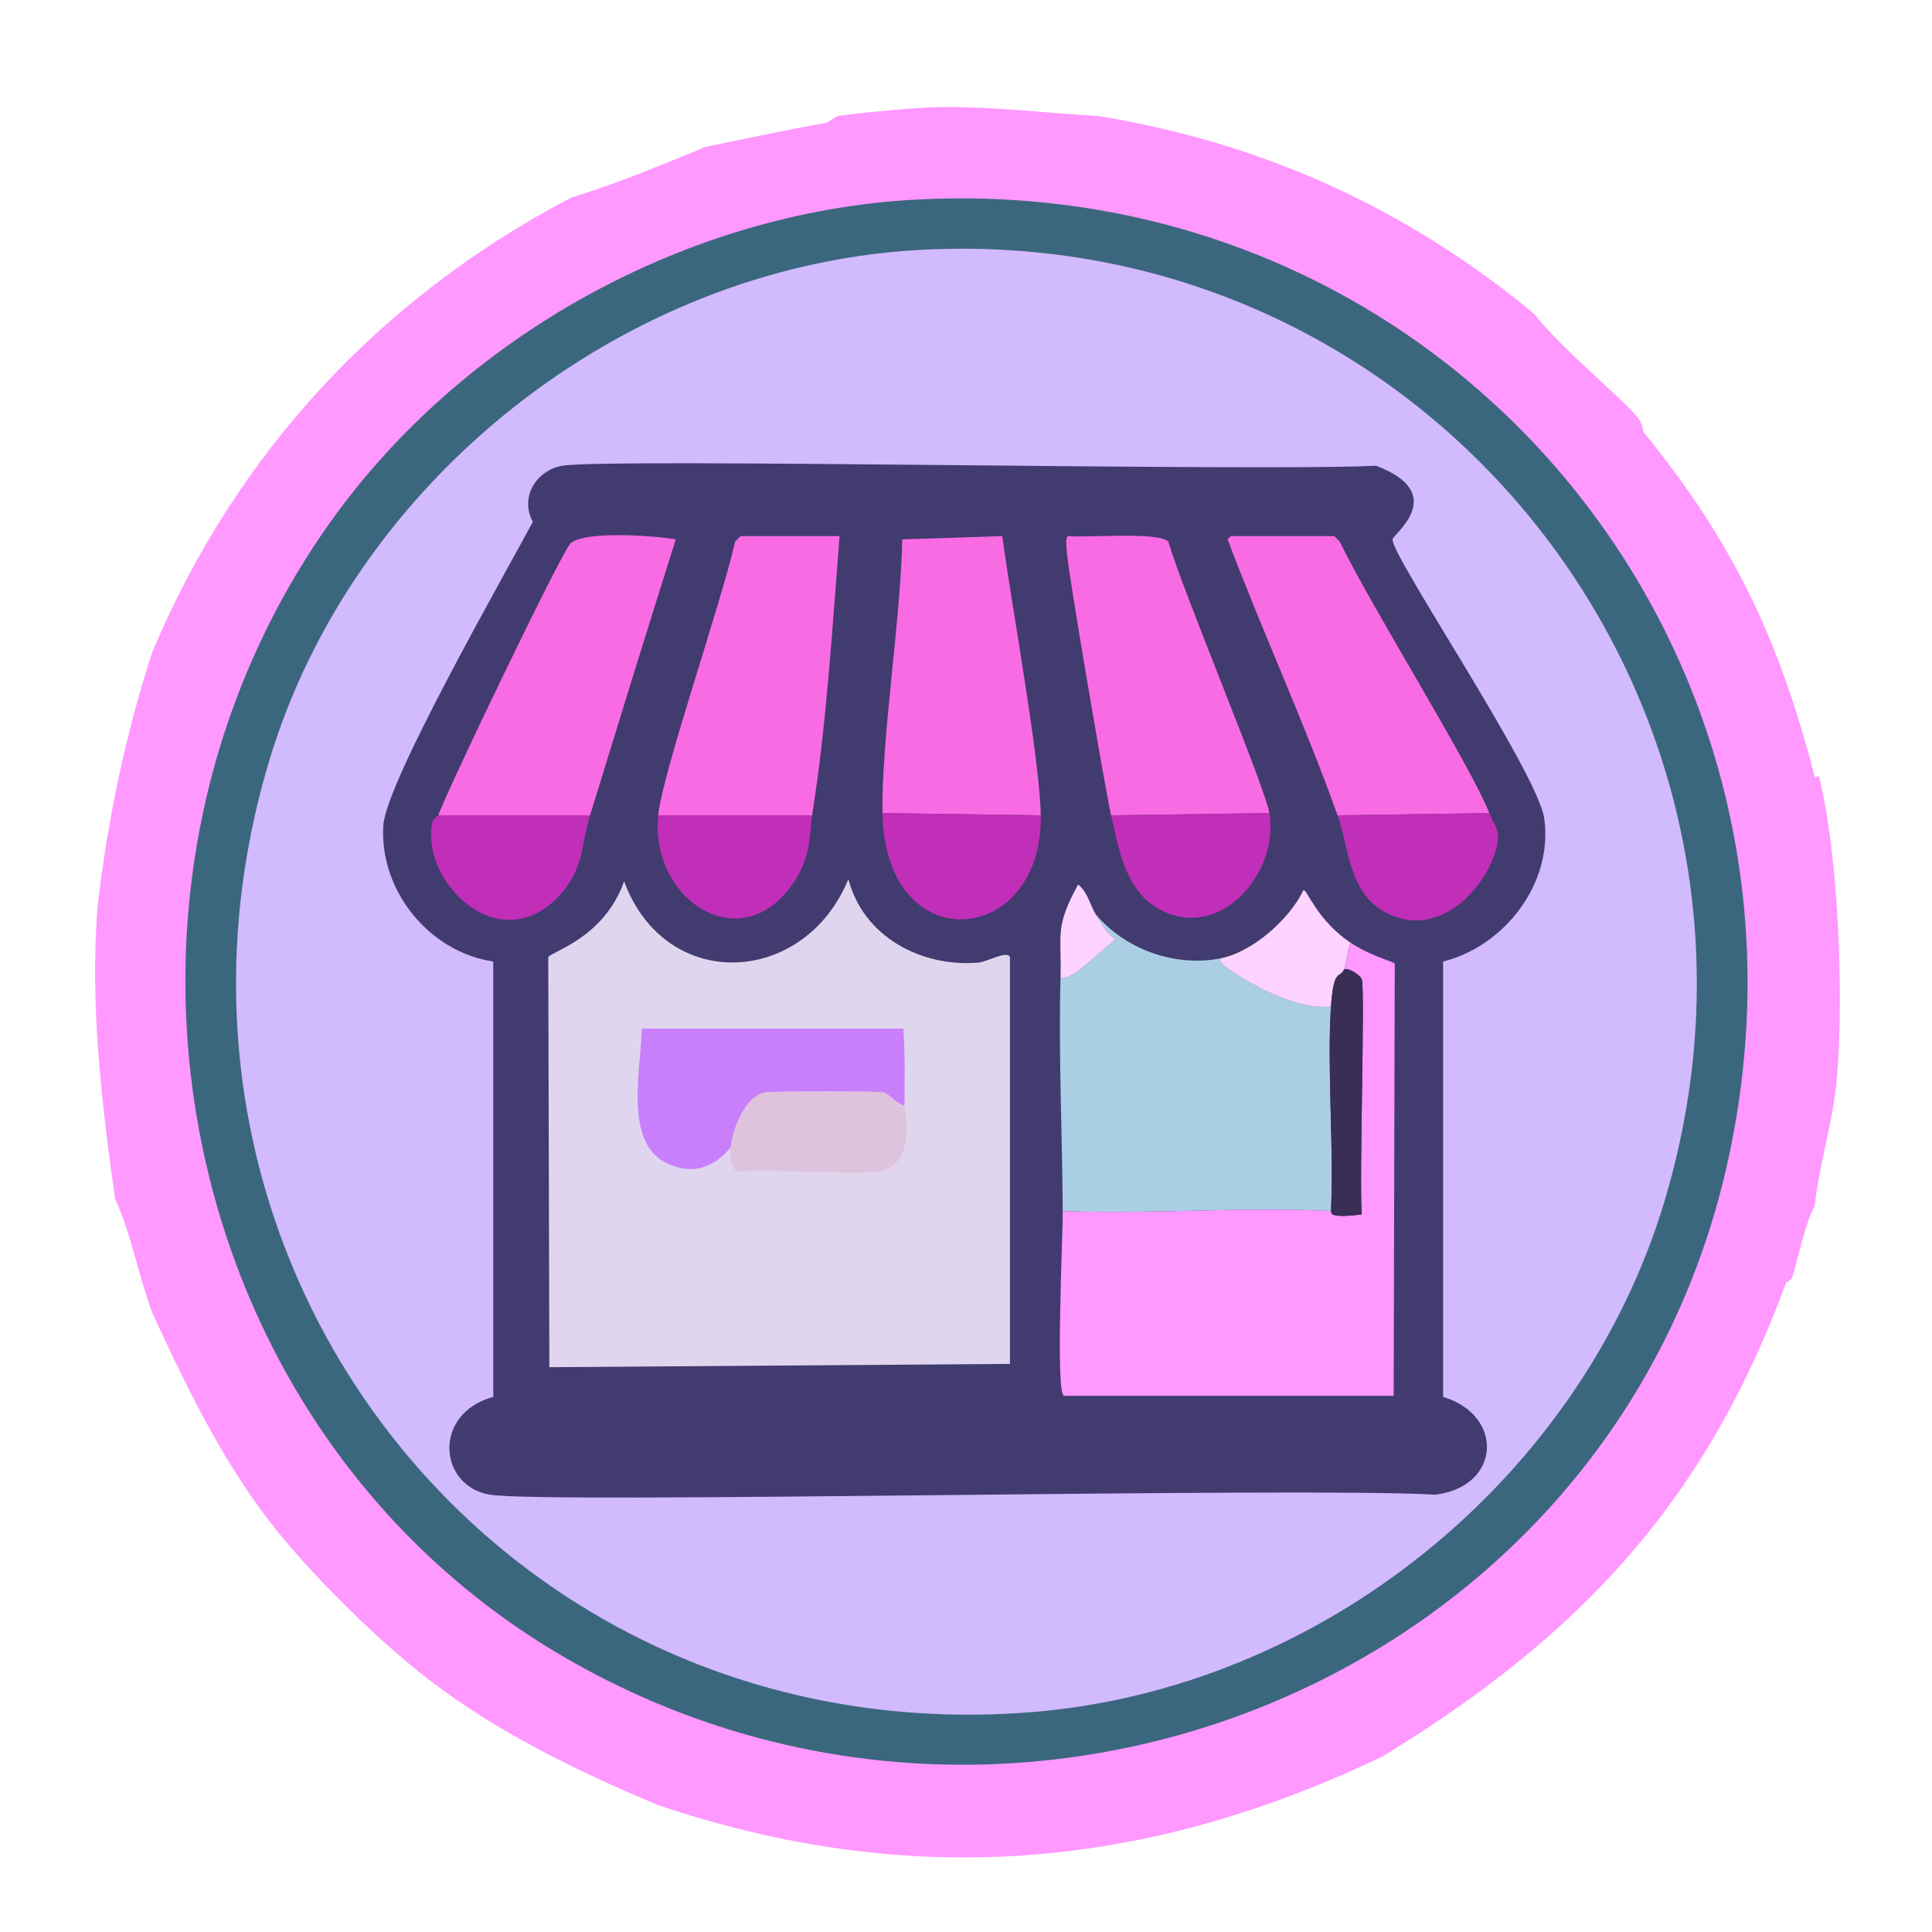
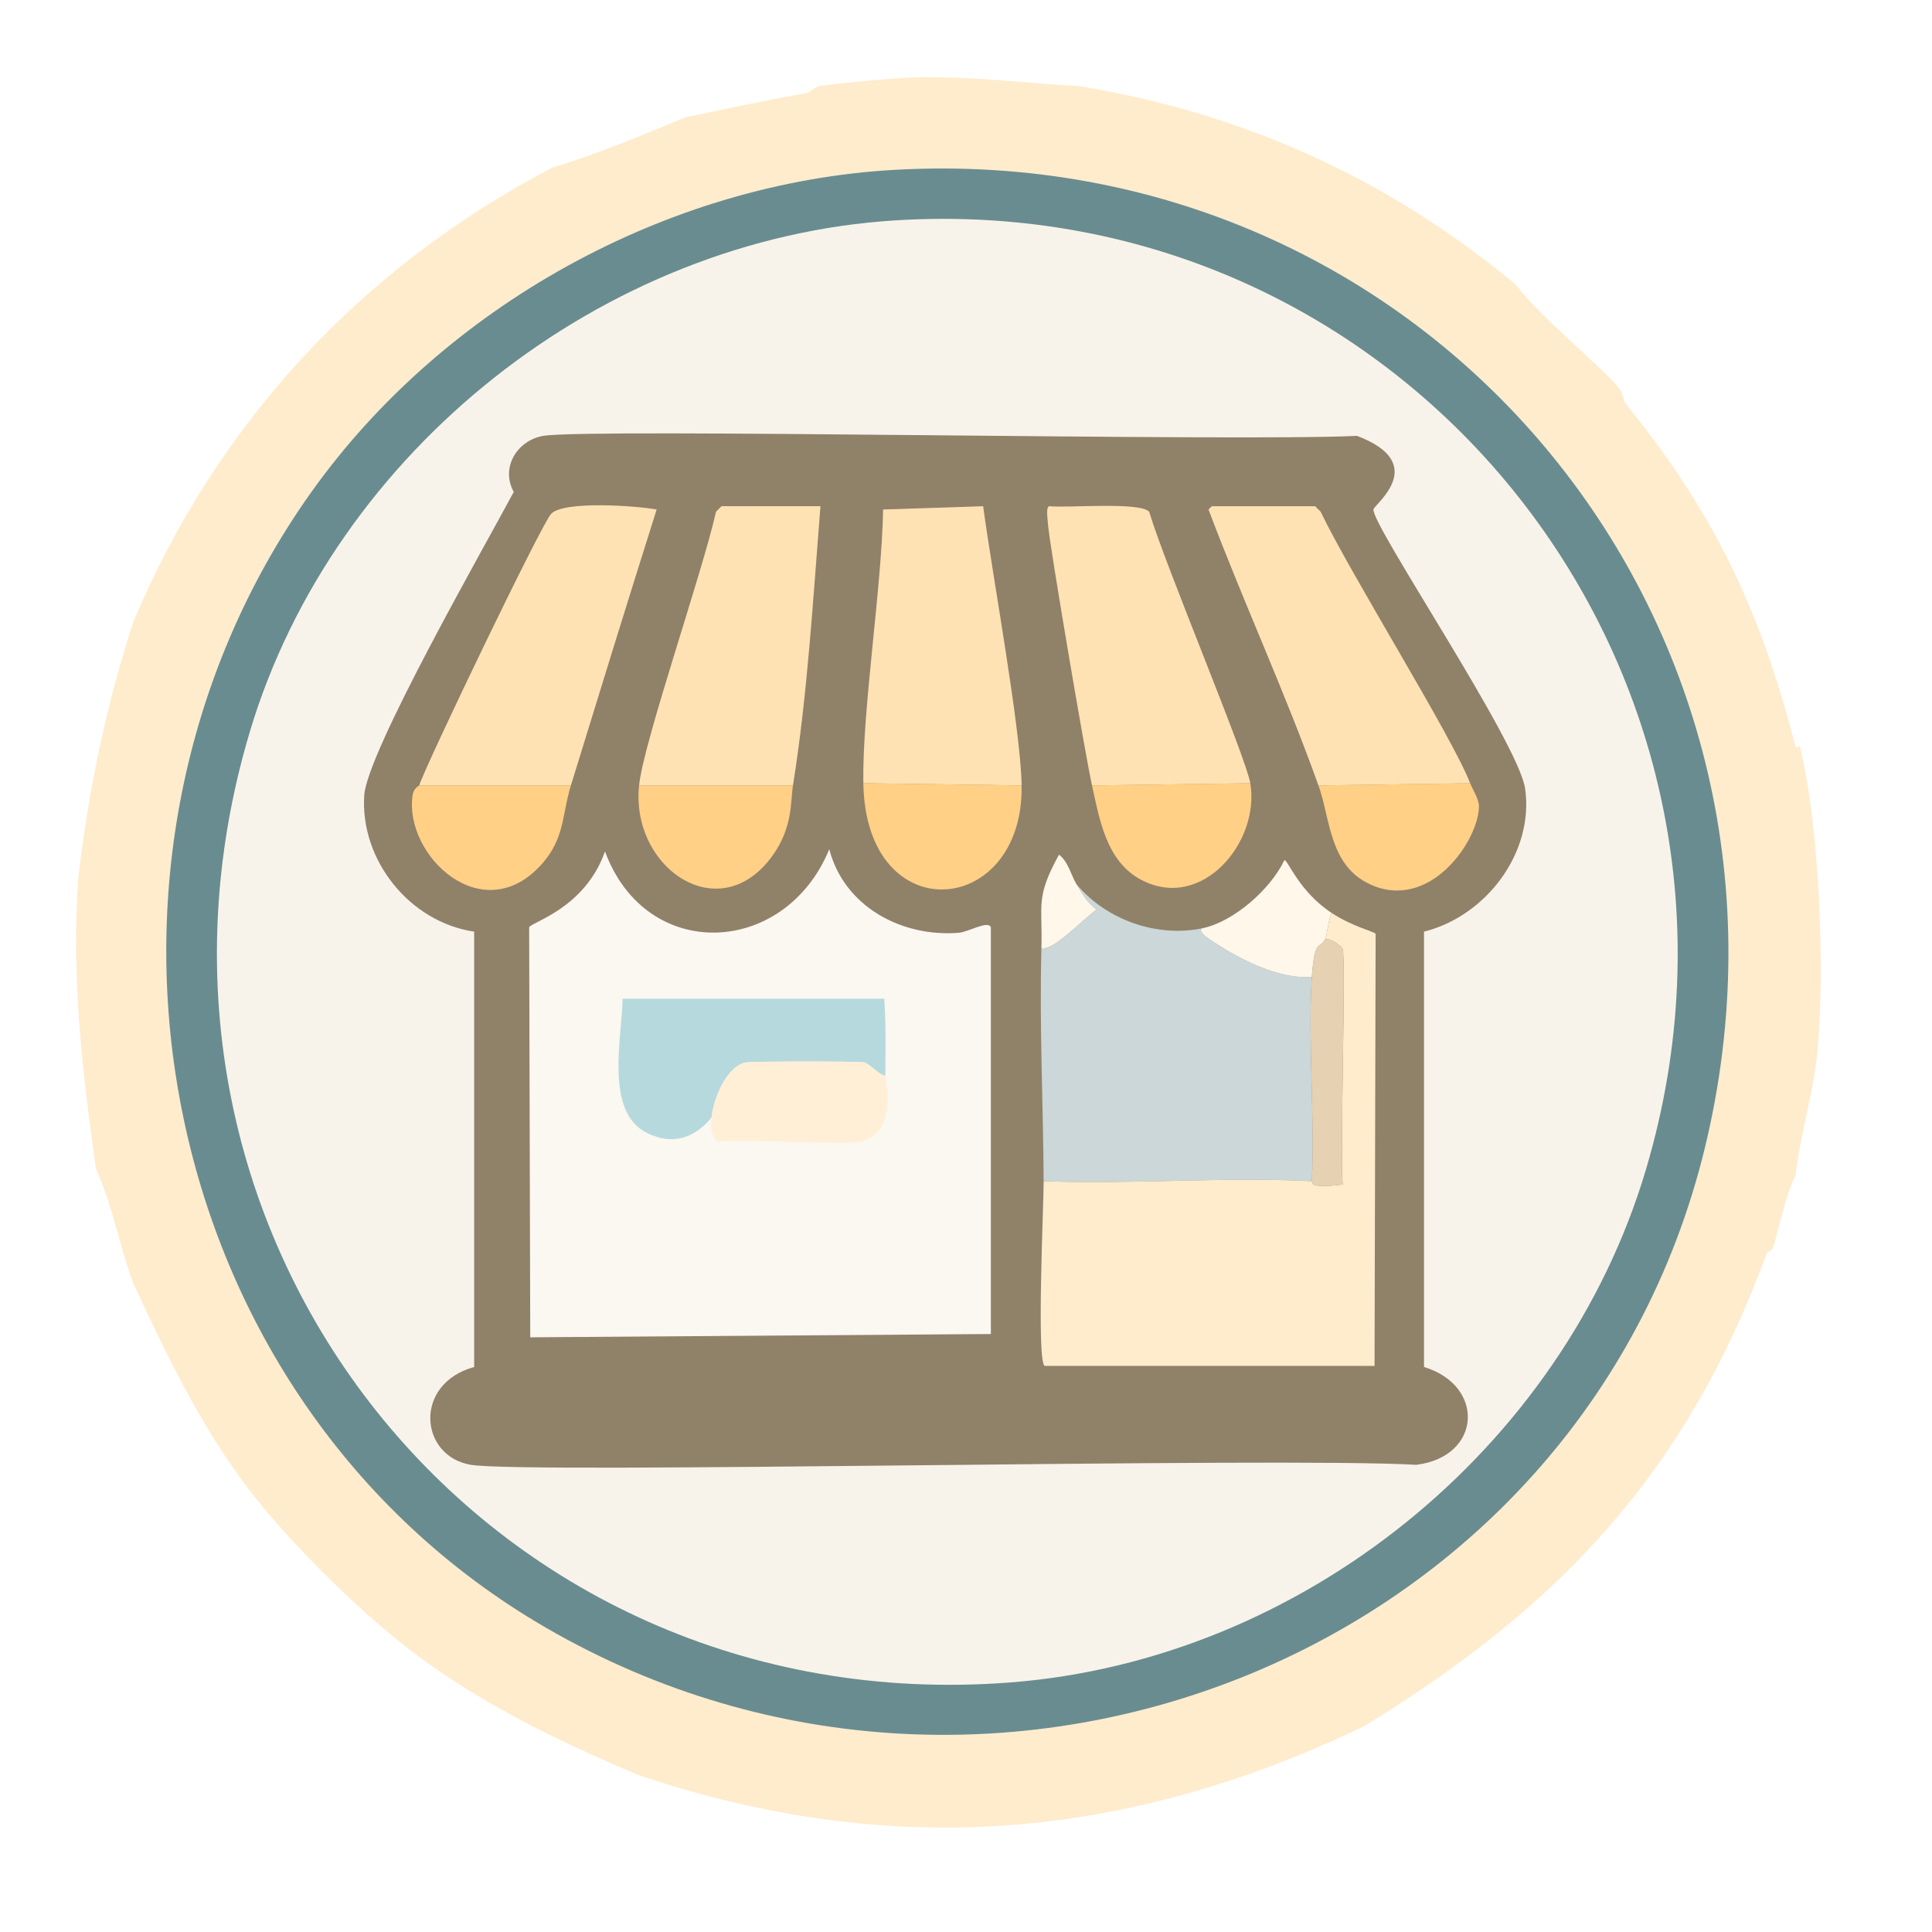
<svg xmlns="http://www.w3.org/2000/svg" id="Layer_1" data-name="Layer 1" viewBox="0 0 1080 1080">
  <defs>
    <style>
      .cls-1 {
-         fill: #ffd3ff;
+         fill: #ffefd7;
      }

      .cls-1, .cls-2, .cls-3, .cls-4, .cls-5, .cls-6, .cls-7, .cls-8, .cls-9, .cls-10, .cls-11, .cls-12 {
        stroke-width: 0px;
      }

      .cls-2 {
-         fill: #f96be3;
+         fill: #fff7ea;
      }

      .cls-3 {
-         fill: #aacfe5;
+         fill: #ffd085;
      }

      .cls-4 {
-         fill: #413b70;
+         fill: #ffeccd;
      }

      .cls-5 {
-         fill: #392e56;
+         fill: #ffe2b3;
      }

      .cls-6 {
-         fill: #3b677e;
+         fill: #f8f3ea;
      }

      .cls-7 {
-         fill: #ddc3db;
+         fill: #b6d9dd;
      }

      .cls-8 {
-         fill: #e0d5ee;
+         fill: #e6d1b2;
      }

      .cls-9 {
-         fill: #c12eb7;
+         fill: #fbf7f1;
      }

      .cls-10 {
-         fill: #c97efb;
+         fill: #cbd7d8;
      }

      .cls-11 {
-         fill: #d2baff;
+         fill: #698c90;
      }

      .cls-12 {
-         fill: #ff98ff;
+         fill: #908169;
      }
    </style>
  </defs>
-   <path class="cls-12" d="m520.95,60c31.3-.91,62.31,3.07,93.41,4.92,91.52,15.07,171.93,51.42,243.36,110.62,14.35,18.64,47,45.2,57.15,57.15,3.97,4.68,3.39,8.24,3.69,8.6,50.15,61.47,76.11,116.17,95.87,192.97.41,1.6,1.69-1.4,2.46,0,10.97,44.08,13.93,124.22,9.83,169.61-2.12,23.47-9.76,46.61-12.29,70.06-5.5,10.85-8.54,26.4-12.29,39.33-1.13,3.18-3.55,3.32-3.69,3.69-44.82,122.34-115.25,197.54-225.54,264.87-133.32,63.89-265.02,74.58-405.6,27.04-43.19-18.24-85.04-38.36-122.91-66.37-30.59-22.62-72.3-63.71-95.25-94.02-26.6-35.13-45.53-74.63-63.91-114.3-7.77-20.81-12.04-45-20.89-63.91-7.61-53.93-14.03-108.44-9.83-163.47,5.7-48.66,15.54-96.12,30.73-142.57,46.71-111.02,127.46-197.93,234.14-253.81,25.68-7.73,50.76-18.38,74.97-28.27,20.82-4.33,44.83-9.45,67.6-13.52.67-.12,5.52-3.58,6.15-3.69,10.55-1.73,41.99-4.6,52.85-4.92Z" />
-   <path class="cls-6" d="m511.12,111.63c297.28-16.5,520.04,250.02,454.15,540.18-65.29,287.53-396.95,421.33-649.57,274.7C95.14,798.49,38.2,497.48,184.79,291.69c73.94-103.8,198.95-172.99,326.32-180.06Z" />
+   <path class="cls-4" d="m510.26,43.3c31.3-.91,62.31,3.07,93.41,4.92,91.52,15.07,171.93,51.42,243.36,110.62,14.35,18.64,47,45.2,57.15,57.15,3.97,4.68,3.39,8.24,3.69,8.6,50.15,61.47,76.11,116.17,95.87,192.97.41,1.6,1.69-1.4,2.46,0,10.97,44.08,13.93,124.22,9.83,169.61-2.12,23.47-9.76,46.61-12.29,70.06-5.5,10.85-8.54,26.4-12.29,39.33-1.13,3.18-3.55,3.32-3.69,3.69-44.82,122.34-115.25,197.54-225.54,264.87-133.32,63.89-265.02,74.58-405.6,27.04-43.19-18.24-85.04-38.36-122.91-66.37-30.59-22.62-72.3-63.71-95.25-94.02-26.6-35.13-45.53-74.63-63.91-114.3-7.77-20.81-12.04-45-20.89-63.91-7.61-53.93-14.03-108.44-9.83-163.47,5.7-48.66,15.54-96.12,30.73-142.57,46.71-111.02,127.46-197.93,234.14-253.81,25.68-7.73,50.76-18.38,74.97-28.27,20.82-4.33,44.83-9.45,67.6-13.52.67-.12,5.52-3.58,6.15-3.69,10.55-1.73,41.99-4.6,52.85-4.92Z" />
+   <path class="cls-11" d="m500.43,94.92c297.28-16.5,520.04,250.02,454.15,540.18-65.29,287.53-396.95,421.33-649.57,274.7C84.45,781.79,27.51,480.78,174.11,274.98c73.94-103.8,198.95-172.99,326.32-180.06Z" />
  <g>
-     <path class="cls-11" d="m511.12,139.89c287.8-17.94,501.73,253.84,419.73,530.35-46.41,156.49-192.89,274.57-355.82,286.99-293.58,22.37-508.88-250.02-424.65-531.58,46.97-157.02,197.43-275.58,360.74-285.76Z" />
+     <path class="cls-6" d="m500.43,123.19c287.8-17.94,501.73,253.84,419.73,530.35-46.41,156.49-192.89,274.57-355.82,286.99-293.58,22.37-508.88-250.02-424.65-531.58,46.97-157.02,197.43-275.58,360.74-285.76Z" />
    <g>
-       <path class="cls-4" d="m314.46,260.34c26.28-4.36,387.61,3.33,454.76,0,41.04,15.56,9.52,38.39,9.22,41.17-.97,8.84,81.16,130.22,84.81,156.09,5.07,35.95-22.04,71.28-56.54,79.89v243.36c34.42,10.44,32.21,50.18-4.3,54.69-77-4.46-496.84,5.24-528.51,0-28.74-4.75-32.36-45.28,1.84-54.69v-243.36c-35.87-5.24-63.82-39.87-61.45-76.2,1.58-24.25,67.36-139.2,83.58-169.61-7.52-13.55,1.89-28.9,16.59-31.34Z" />
+       <path class="cls-12" d="m303.78,243.64c26.28-4.36,387.61,3.33,454.76,0,41.04,15.56,9.52,38.39,9.22,41.17-.97,8.84,81.16,130.22,84.81,156.09,5.07,35.95-22.04,71.28-56.54,79.89v243.36c34.42,10.44,32.21,50.18-4.3,54.69-77-4.46-496.84,5.24-528.51,0-28.74-4.75-32.36-45.28,1.84-54.69v-243.36c-35.87-5.24-63.82-39.87-61.45-76.2,1.58-24.25,67.36-139.2,83.58-169.61-7.52-13.55,1.89-28.9,16.59-31.34Z" />
      <g>
-         <path class="cls-3" d="m682.57,535.66c-1.94,1.69,2.15,4.69,4.3,6.15,15.59,10.53,38.61,22.75,57.15,20.89-2.31,33.2,1.73,79.26,0,114.3-48.3-2.5-101.14,1.87-149.95,0-.22-43.39-2.42-86.86-1.23-130.28,6.74,1.51,21.69-14.8,30.73-21.51-5.96-4.95-7.76-8.71-11.06-14.13,16.68,19.8,44.51,29.73,70.06,24.58Z" />
-         <path class="cls-1" d="m755.09,527.06c-1.82,3.59-2.43,12.06-3.69,14.75-2.63,5.64-5.84-1.17-7.37,20.89-18.55,1.86-41.57-10.36-57.15-20.89-2.16-1.46-6.24-4.45-4.3-6.15,17.72-3.57,38.32-21.83,46.09-38.1,1.97-.3,7.9,17.27,26.43,29.5Z" />
-         <path class="cls-1" d="m612.52,511.08c3.3,5.42,5.11,9.18,11.06,14.13-9.03,6.71-23.99,23.02-30.73,21.51.67-24.55-3.45-28.15,9.83-52.24,5.25,3.99,6.6,11.28,9.83,16.59Z" />
+         <path class="cls-10" d="m671.89,518.96c-1.94,1.69,2.15,4.69,4.3,6.15,15.59,10.53,38.61,22.75,57.15,20.89-2.31,33.2,1.73,79.26,0,114.3-48.3-2.5-101.14,1.87-149.95,0-.22-43.39-2.42-86.86-1.23-130.28,6.74,1.51,21.69-14.8,30.73-21.51-5.96-4.95-7.76-8.71-11.06-14.13,16.68,19.8,44.51,29.73,70.06,24.58Z" />
+         <path class="cls-2" d="m744.4,510.35c-1.82,3.59-2.43,12.06-3.69,14.75-2.63,5.64-5.84-1.17-7.37,20.89-18.55,1.86-41.57-10.36-57.15-20.89-2.16-1.46-6.24-4.45-4.3-6.15,17.72-3.57,38.32-21.83,46.09-38.1,1.97-.3,7.9,17.27,26.43,29.5Z" />
+         <path class="cls-2" d="m601.83,494.37c3.3,5.42,5.11,9.18,11.06,14.13-9.03,6.71-23.99,23.02-30.73,21.51.67-24.55-3.45-28.15,9.83-52.24,5.25,3.99,6.6,11.28,9.83,16.59Z" />
        <g>
-           <path class="cls-12" d="m594.08,677c48.81,1.87,101.65-2.5,149.95,0,.96.05-3.58,4.54,17.21,1.84-1.5-19.66,1.97-125.24,0-131.51-.58-1.84-6.95-6.43-9.83-5.53,1.26-2.69,1.87-11.15,3.69-14.75,11.62,7.67,24.01,10.44,24.58,11.68q-.31,120.76-.61,241.51h-184.36c-4.72-2.09-.55-90.79-.61-103.24Z" />
+           <path class="cls-4" d="m583.39,660.3c48.81,1.87,101.65-2.5,149.95,0,.96.05-3.58,4.54,17.21,1.84-1.5-19.66,1.97-125.24,0-131.51-.58-1.84-6.95-6.43-9.83-5.53,1.26-2.69,1.87-11.15,3.69-14.75,11.62,7.67,24.01,10.44,24.58,11.68q-.31,120.76-.61,241.51h-184.36c-4.72-2.09-.55-90.79-.61-103.24Z" />
          <g>
            <g>
-               <path class="cls-2" d="m581.79,455.77l-88.49-1.23c-.67-40.53,10.25-108.78,11.06-153.02q27.96-.92,55.92-1.84c5.12,38.37,20.99,124.09,21.51,156.09Z" />
-               <path class="cls-9" d="m581.79,455.77c1.2,73.9-87.13,81.56-88.49-1.23l88.49,1.23Z" />
+               <path class="cls-5" d="m571.1,439.06q-44.25-.61-88.49-1.23c-.67-40.53,10.25-108.78,11.06-153.02q27.96-.92,55.92-1.84c5.12,38.37,20.99,124.09,21.51,156.09Z" />
+               <path class="cls-3" d="m571.1,439.06c1.2,73.9-87.13,81.56-88.49-1.23q44.25.61,88.49,1.23Z" />
            </g>
            <g>
-               <path class="cls-2" d="m832.52,454.54l-84.81,1.23c-18.62-52.09-41.97-102.51-61.45-154.25q.92-.92,1.84-1.84h57.77l3.07,3.07c16.94,35.37,73.64,125.91,83.58,151.79Z" />
-               <path class="cls-9" d="m747.72,455.77l84.81-1.23c1.26,3.28,4.95,8.91,4.92,12.91-.18,19.26-27.51,58.96-60.84,43.63-22.95-10.56-22.15-36.46-28.88-55.31Z" />
+               <path class="cls-5" d="m821.83,437.84q-42.4.61-84.81,1.23c-18.62-52.09-41.97-102.51-61.45-154.25q.92-.92,1.84-1.84h57.77l3.07,3.07c16.94,35.37,73.64,125.91,83.58,151.79Z" />
+               <path class="cls-3" d="m737.03,439.06q42.4-.61,84.81-1.23c1.26,3.28,4.95,8.91,4.92,12.91-.18,19.26-27.51,58.96-60.84,43.63-22.95-10.56-22.15-36.46-28.88-55.31Z" />
            </g>
            <g>
-               <path class="cls-2" d="m329.83,455.77h-84.81c3.65-11.38,68.04-145.58,73.74-151.79,6.89-7.5,47.67-4.54,59-2.46-16.21,51.32-32.11,102.79-47.93,154.25Z" />
-               <path class="cls-9" d="m329.83,455.77c-5,16.27-3.41,29.32-15.98,43.63-33.08,37.69-77.46-4.51-72.52-38.1.63-4.28,3.59-5.21,3.69-5.53h84.81Z" />
+               <path class="cls-5" d="m319.14,439.06h-84.81c3.65-11.38,68.04-145.58,73.74-151.79,6.89-7.5,47.67-4.54,59-2.46-16.21,51.32-32.11,102.79-47.93,154.25Z" />
+               <path class="cls-3" d="m319.14,439.06c-5,16.27-3.41,29.32-15.98,43.63-33.08,37.69-77.46-4.51-72.52-38.1.63-4.28,3.59-5.21,3.69-5.53h84.81Z" />
            </g>
            <g>
-               <path class="cls-2" d="m709.61,454.54l-88.49,1.23c-3.78-17.01-23.74-134.63-24.58-145.65-.35-4.63-1.17-9.74.61-10.45,10.28,1.09,50.38-2.59,55.92,3.07,8.75,29.41,53.98,136.81,56.54,151.79Z" />
-               <path class="cls-9" d="m621.12,455.77l88.49-1.23c5.6,32.71-26.9,71.82-60.84,54.08-19.65-10.27-23.41-33.75-27.65-52.85Z" />
+               <path class="cls-5" d="m698.93,437.84q-44.25.61-88.49,1.23c-3.78-17.01-23.74-134.63-24.58-145.65-.35-4.63-1.17-9.74.61-10.45,10.28,1.09,50.38-2.59,55.92,3.07,8.75,29.41,53.98,136.81,56.54,151.79Z" />
+               <path class="cls-3" d="m610.43,439.06q44.25-.61,88.49-1.23c5.6,32.71-26.9,71.82-60.84,54.08-19.65-10.27-23.41-33.75-27.65-52.85Z" />
            </g>
            <g>
-               <path class="cls-2" d="m453.96,455.77h-86.04c2.57-24.53,35.12-117.95,43.02-153.02l3.07-3.07h55.31c-4.13,51.64-7.16,104.69-15.36,156.09Z" />
-               <path class="cls-9" d="m453.96,455.77c-1.45,9.09-.02,23.02-11.06,38.72-29.54,41.99-79.83,7.68-74.97-38.72h86.04Z" />
+               <path class="cls-5" d="m443.28,439.06h-86.04c2.57-24.53,35.12-117.95,43.02-153.02l3.07-3.07h55.31c-4.13,51.64-7.16,104.69-15.36,156.09Z" />
+               <path class="cls-3" d="m443.28,439.06c-1.45,9.09-.02,23.02-11.06,38.72-29.54,41.99-79.83,7.68-74.97-38.72h86.04Z" />
            </g>
          </g>
          <g>
-             <path class="cls-8" d="m474.24,491.41c8.4,32.26,40.7,49.32,72.52,46.71,5.22-.43,16.23-7.08,17.82-3.07v227.38q-128.75.92-257.49,1.84-.31-114.61-.61-229.22c1.1-2.88,31.17-10.46,42.4-42.4,23.11,62.69,100.83,58.67,125.37-1.23Z" />
-             <path class="cls-10" d="m505.59,618.01c-3.56-.32-8.86-6.74-11.68-7.37-3.24-.73-63.12-.68-66.37,0-11.15,2.32-18.07,20.88-19.05,30.73-9.83,11.92-22.24,15.63-36.26,8.6-23.66-11.86-13.8-53.08-13.52-74.97h146.26c1.03,14.3.74,28.7.61,43.02Z" />
-             <path class="cls-7" d="m505.59,618.01c-.02,2.21,7.36,32.74-14.13,36.87-10.28,1.98-60.89-1.47-79.89,0-3.92-4.89-3.57-8.49-3.07-13.52.98-9.85,7.9-28.41,19.05-30.73,3.25-.68,63.13-.73,66.37,0,2.82.63,8.11,7.06,11.68,7.37Z" />
+             <path class="cls-9" d="m463.56,474.71c8.4,32.26,40.7,49.32,72.52,46.71,5.22-.43,16.23-7.08,17.82-3.07v227.38q-128.75.92-257.49,1.84-.31-114.61-.61-229.22c1.1-2.88,31.17-10.46,42.4-42.4,23.11,62.69,100.83,58.67,125.37-1.23Z" />
+             <path class="cls-7" d="m494.9,601.3c-3.56-.32-8.86-6.74-11.68-7.37-3.24-.73-63.12-.68-66.37,0-11.15,2.32-18.07,20.88-19.05,30.73-9.83,11.92-22.24,15.63-36.26,8.6-23.66-11.86-13.8-53.08-13.52-74.97h146.26c1.03,14.3.74,28.7.61,43.02Z" />
+             <path class="cls-1" d="m494.9,601.3c-.02,2.21,7.36,32.74-14.13,36.87-10.28,1.98-60.89-1.47-79.89,0-3.92-4.89-3.57-8.49-3.07-13.52.98-9.85,7.9-28.41,19.05-30.73,3.25-.68,63.13-.73,66.37,0,2.82.63,8.11,7.06,11.68,7.37Z" />
          </g>
-           <path class="cls-5" d="m744.03,677c1.73-35.05-2.31-81.1,0-114.3,1.54-22.06,4.74-15.25,7.37-20.89,2.88-.9,9.26,3.69,9.83,5.53,1.97,6.27-1.5,111.85,0,131.51-20.79,2.7-16.25-1.79-17.21-1.84Z" />
+           <path class="cls-8" d="m733.34,660.3c1.73-35.05-2.31-81.1,0-114.3,1.54-22.06,4.74-15.25,7.37-20.89,2.88-.9,9.26,3.69,9.83,5.53,1.97,6.27-1.5,111.85,0,131.51-20.79,2.7-16.25-1.79-17.21-1.84Z" />
        </g>
      </g>
    </g>
  </g>
</svg>
